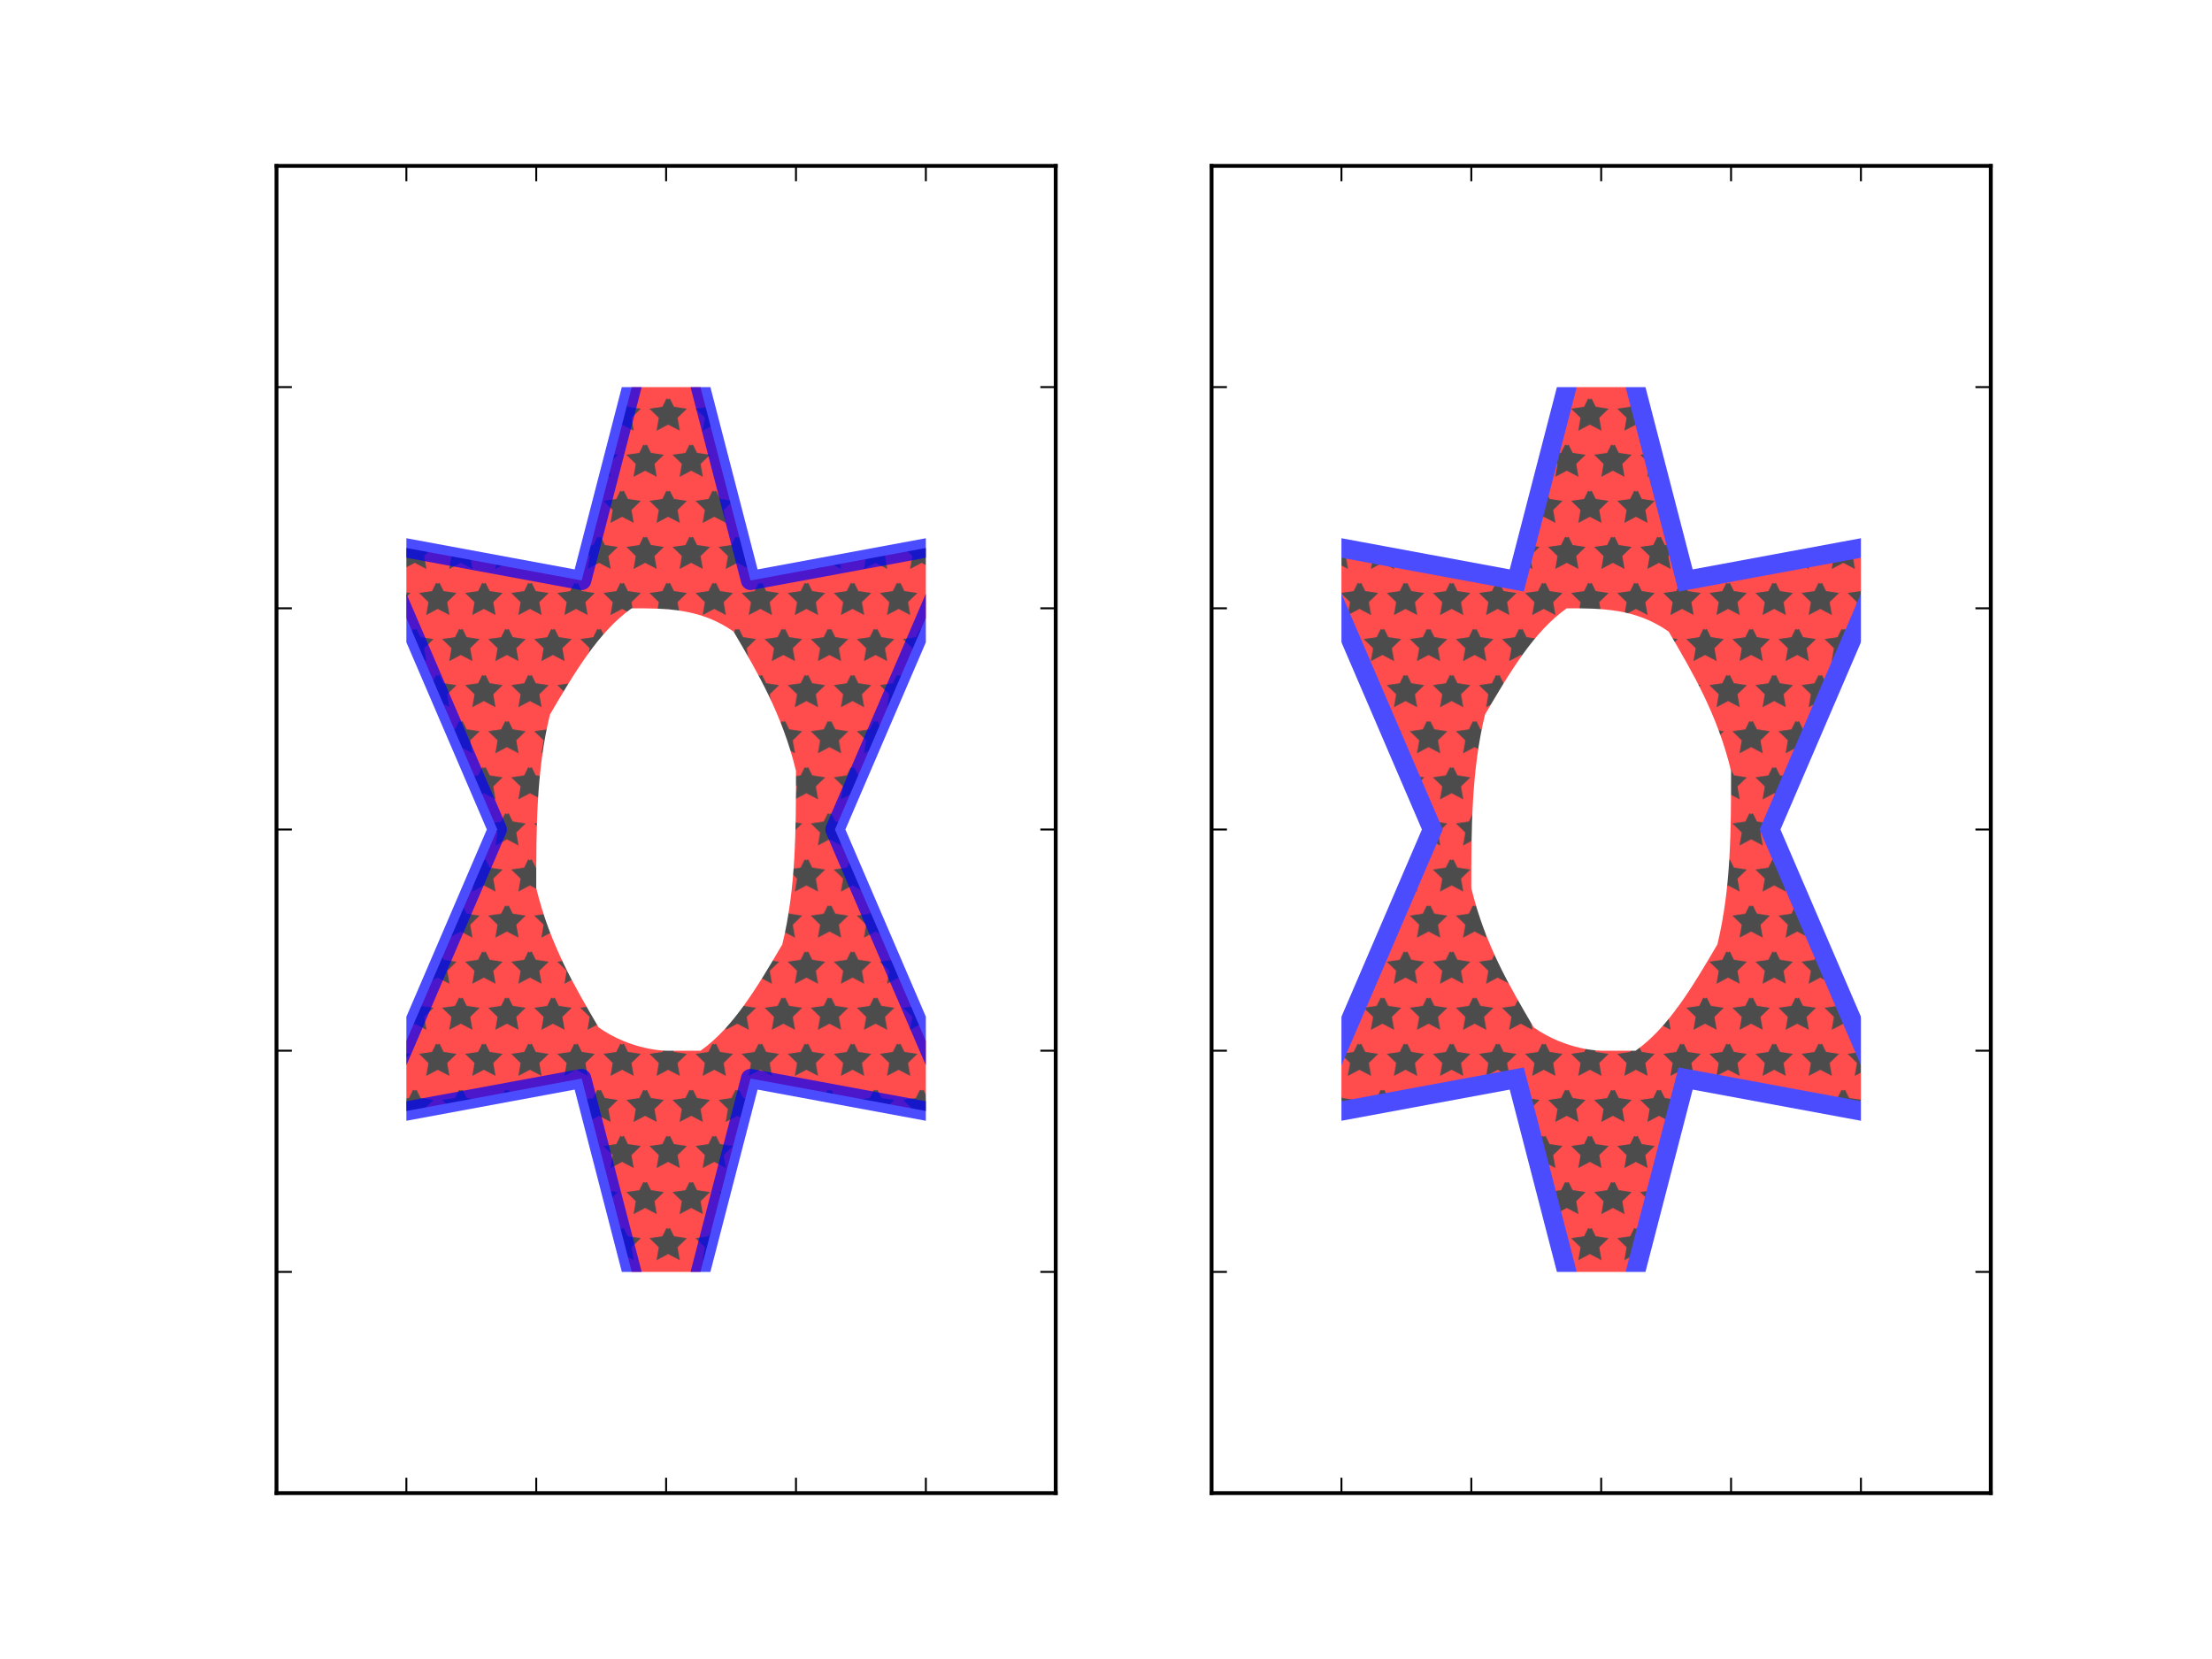
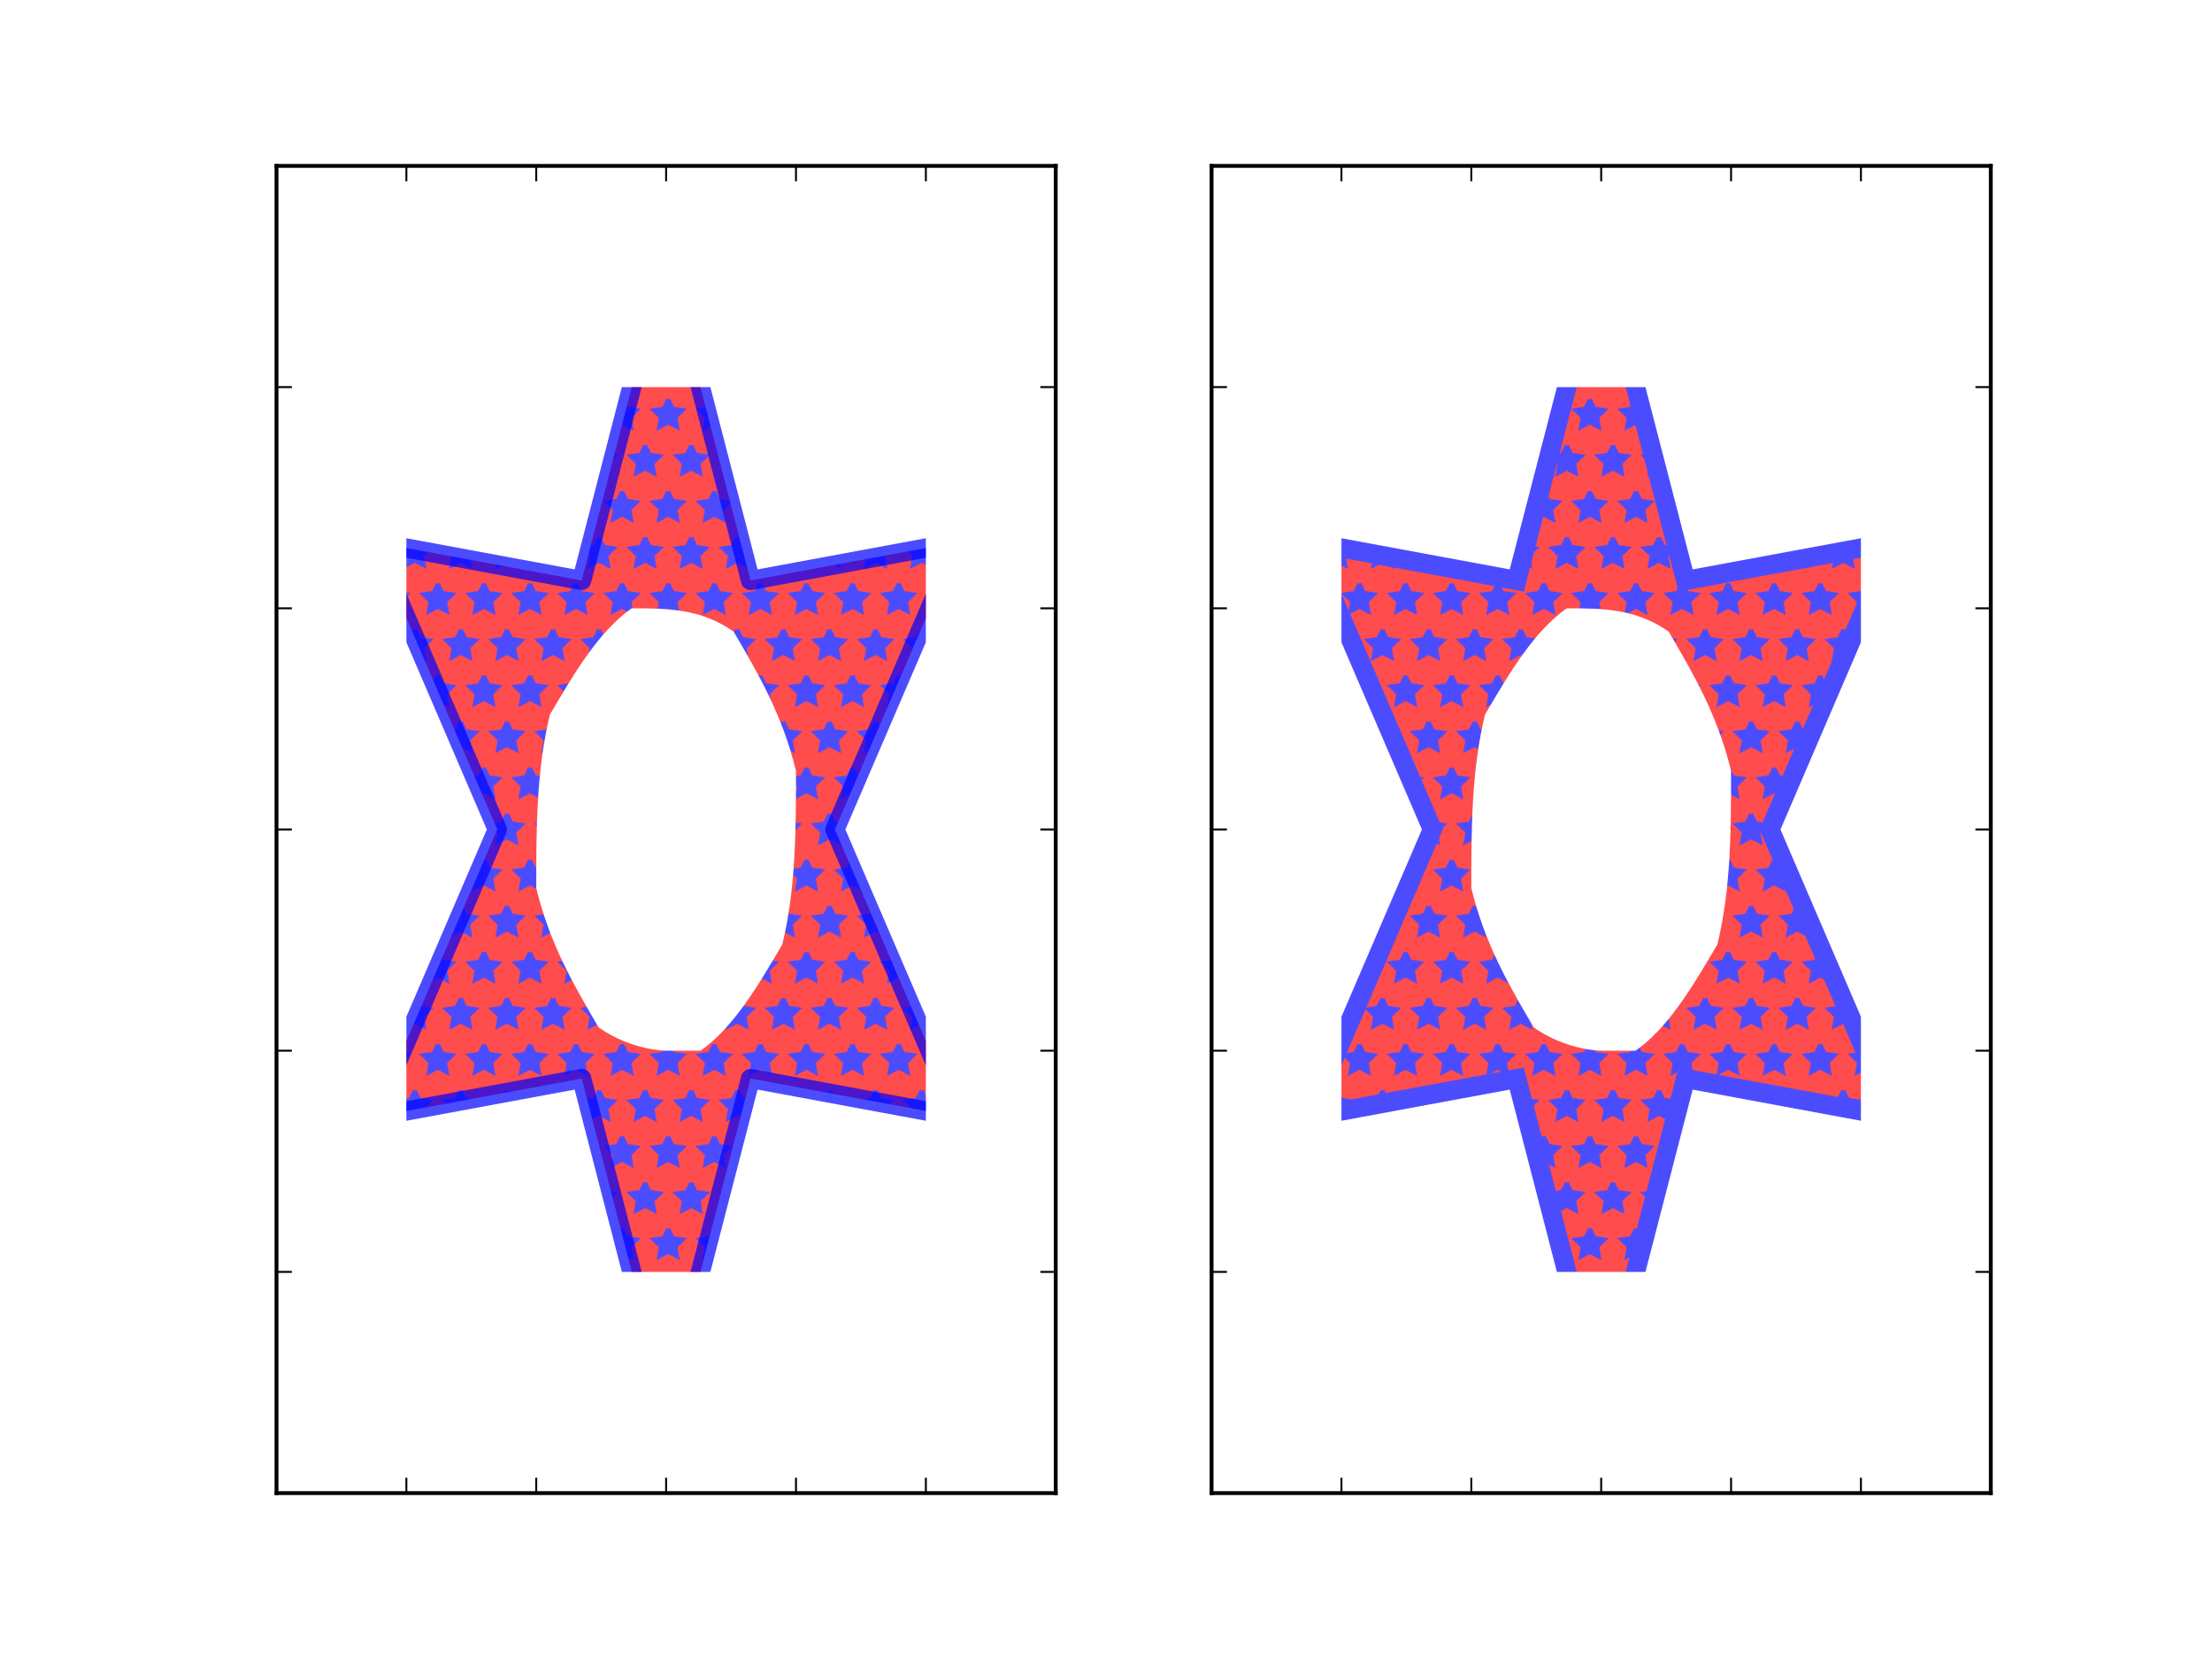
<svg xmlns="http://www.w3.org/2000/svg" xmlns:xlink="http://www.w3.org/1999/xlink" height="432pt" version="1.1" viewBox="0 0 576 432" width="576pt">
  <defs>
    <style type="text/css">
*{stroke-linecap:butt;stroke-linejoin:round;}
  </style>
  </defs>
  <g id="figure_1">
    <g id="patch_1">
      <path d="M 0 432  L 576 432  L 576 0  L 0 0  z " style="fill:#ffffff;" />
    </g>
    <g id="axes_1">
      <g id="patch_2">
        <path d="M 72 388.8  L 274.909 388.8  L 274.909 43.2  L 72 43.2  z " style="fill:#ffffff;" />
      </g>
      <g id="PathCollection_1">
-         <path clip-path="url(#p9605b601fe)" d="M 173.455 66.24  L 151.473 151.152  L 97.307 141.12  L 129.491 216  L 97.307 290.88  L 151.473 280.848  L 173.455 365.76  L 195.436 280.848  L 249.602 290.88  L 217.418 216  L 249.602 141.12  L 195.436 151.152  z " style="fill:url(#hc6a3dea04e);fill-opacity:0.7;stroke:#0000ff;stroke-opacity:0.7;stroke-width:5;" />
+         <path clip-path="url(#p5833b729b6)" d="M 173.455 66.24  L 151.473 151.152  L 97.307 141.12  L 129.491 216  L 97.307 290.88  L 151.473 280.848  L 173.455 365.76  L 195.436 280.848  L 249.602 290.88  L 217.418 216  L 249.602 141.12  L 195.436 151.152  z " style="fill:url(#h3d2475b8ea);fill-opacity:0.7;stroke:#0000ff;stroke-opacity:0.7;stroke-width:5;" />
      </g>
      <g id="patch_3">
        <path d="M 72 388.8  L 72 43.2  " style="fill:none;stroke:#000000;stroke-linecap:square;stroke-linejoin:miter;" />
      </g>
      <g id="patch_4">
        <path d="M 274.909 388.8  L 274.909 43.2  " style="fill:none;stroke:#000000;stroke-linecap:square;stroke-linejoin:miter;" />
      </g>
      <g id="patch_5">
        <path d="M 72 388.8  L 274.909 388.8  " style="fill:none;stroke:#000000;stroke-linecap:square;stroke-linejoin:miter;" />
      </g>
      <g id="patch_6">
        <path d="M 72 43.2  L 274.909 43.2  " style="fill:none;stroke:#000000;stroke-linecap:square;stroke-linejoin:miter;" />
      </g>
      <g id="matplotlib.axis_1">
        <g id="xtick_1">
          <g id="line2d_1">
            <defs>
-               <path d="M 0 0  L 0 -4  " id="m3f045688e6" style="stroke:#000000;stroke-width:0.5;" />
+               <path d="M 0 0  L 0 -4  " id="m39e13c1b86" style="stroke:#000000;stroke-width:0.5;" />
            </defs>
            <g>
-               <use style="stroke:#000000;stroke-width:0.5;" x="72" xlink:href="#m3f045688e6" y="388.8" />
+               <use style="stroke:#000000;stroke-width:0.5;" x="72" xlink:href="#m39e13c1b86" y="388.8" />
            </g>
          </g>
          <g id="line2d_2">
            <defs>
-               <path d="M 0 0  L 0 4  " id="m0caf2a9a69" style="stroke:#000000;stroke-width:0.5;" />
+               <path d="M 0 0  L 0 4  " id="m3d70fdc796" style="stroke:#000000;stroke-width:0.5;" />
            </defs>
            <g>
-               <use style="stroke:#000000;stroke-width:0.5;" x="72" xlink:href="#m0caf2a9a69" y="43.2" />
+               <use style="stroke:#000000;stroke-width:0.5;" x="72" xlink:href="#m3d70fdc796" y="43.2" />
            </g>
          </g>
        </g>
        <g id="xtick_2">
          <g id="line2d_3">
            <g>
-               <use style="stroke:#000000;stroke-width:0.5;" x="105.818" xlink:href="#m3f045688e6" y="388.8" />
+               <use style="stroke:#000000;stroke-width:0.5;" x="105.818" xlink:href="#m39e13c1b86" y="388.8" />
            </g>
          </g>
          <g id="line2d_4">
            <g>
-               <use style="stroke:#000000;stroke-width:0.5;" x="105.818" xlink:href="#m0caf2a9a69" y="43.2" />
+               <use style="stroke:#000000;stroke-width:0.5;" x="105.818" xlink:href="#m3d70fdc796" y="43.2" />
            </g>
          </g>
        </g>
        <g id="xtick_3">
          <g id="line2d_5">
            <g>
-               <use style="stroke:#000000;stroke-width:0.5;" x="139.636" xlink:href="#m3f045688e6" y="388.8" />
+               <use style="stroke:#000000;stroke-width:0.5;" x="139.636" xlink:href="#m39e13c1b86" y="388.8" />
            </g>
          </g>
          <g id="line2d_6">
            <g>
-               <use style="stroke:#000000;stroke-width:0.5;" x="139.636" xlink:href="#m0caf2a9a69" y="43.2" />
+               <use style="stroke:#000000;stroke-width:0.5;" x="139.636" xlink:href="#m3d70fdc796" y="43.2" />
            </g>
          </g>
        </g>
        <g id="xtick_4">
          <g id="line2d_7">
            <g>
-               <use style="stroke:#000000;stroke-width:0.5;" x="173.455" xlink:href="#m3f045688e6" y="388.8" />
+               <use style="stroke:#000000;stroke-width:0.5;" x="173.455" xlink:href="#m39e13c1b86" y="388.8" />
            </g>
          </g>
          <g id="line2d_8">
            <g>
-               <use style="stroke:#000000;stroke-width:0.5;" x="173.455" xlink:href="#m0caf2a9a69" y="43.2" />
+               <use style="stroke:#000000;stroke-width:0.5;" x="173.455" xlink:href="#m3d70fdc796" y="43.2" />
            </g>
          </g>
        </g>
        <g id="xtick_5">
          <g id="line2d_9">
            <g>
-               <use style="stroke:#000000;stroke-width:0.5;" x="207.273" xlink:href="#m3f045688e6" y="388.8" />
+               <use style="stroke:#000000;stroke-width:0.5;" x="207.273" xlink:href="#m39e13c1b86" y="388.8" />
            </g>
          </g>
          <g id="line2d_10">
            <g>
-               <use style="stroke:#000000;stroke-width:0.5;" x="207.273" xlink:href="#m0caf2a9a69" y="43.2" />
+               <use style="stroke:#000000;stroke-width:0.5;" x="207.273" xlink:href="#m3d70fdc796" y="43.2" />
            </g>
          </g>
        </g>
        <g id="xtick_6">
          <g id="line2d_11">
            <g>
-               <use style="stroke:#000000;stroke-width:0.5;" x="241.091" xlink:href="#m3f045688e6" y="388.8" />
+               <use style="stroke:#000000;stroke-width:0.5;" x="241.091" xlink:href="#m39e13c1b86" y="388.8" />
            </g>
          </g>
          <g id="line2d_12">
            <g>
-               <use style="stroke:#000000;stroke-width:0.5;" x="241.091" xlink:href="#m0caf2a9a69" y="43.2" />
+               <use style="stroke:#000000;stroke-width:0.5;" x="241.091" xlink:href="#m3d70fdc796" y="43.2" />
            </g>
          </g>
        </g>
        <g id="xtick_7">
          <g id="line2d_13">
            <g>
-               <use style="stroke:#000000;stroke-width:0.5;" x="274.909" xlink:href="#m3f045688e6" y="388.8" />
+               <use style="stroke:#000000;stroke-width:0.5;" x="274.909" xlink:href="#m39e13c1b86" y="388.8" />
            </g>
          </g>
          <g id="line2d_14">
            <g>
-               <use style="stroke:#000000;stroke-width:0.5;" x="274.909" xlink:href="#m0caf2a9a69" y="43.2" />
+               <use style="stroke:#000000;stroke-width:0.5;" x="274.909" xlink:href="#m3d70fdc796" y="43.2" />
            </g>
          </g>
        </g>
      </g>
      <g id="matplotlib.axis_2">
        <g id="ytick_1">
          <g id="line2d_15">
            <defs>
-               <path d="M 0 0  L 4 0  " id="mc319478450" style="stroke:#000000;stroke-width:0.5;" />
+               <path d="M 0 0  L 4 0  " id="m4a4f278297" style="stroke:#000000;stroke-width:0.5;" />
            </defs>
            <g>
-               <use style="stroke:#000000;stroke-width:0.5;" x="72" xlink:href="#mc319478450" y="388.8" />
+               <use style="stroke:#000000;stroke-width:0.5;" x="72" xlink:href="#m4a4f278297" y="388.8" />
            </g>
          </g>
          <g id="line2d_16">
            <defs>
-               <path d="M 0 0  L -4 0  " id="macfeec2421" style="stroke:#000000;stroke-width:0.5;" />
+               <path d="M 0 0  L -4 0  " id="mc06ed8a296" style="stroke:#000000;stroke-width:0.5;" />
            </defs>
            <g>
-               <use style="stroke:#000000;stroke-width:0.5;" x="274.909" xlink:href="#macfeec2421" y="388.8" />
+               <use style="stroke:#000000;stroke-width:0.5;" x="274.909" xlink:href="#mc06ed8a296" y="388.8" />
            </g>
          </g>
        </g>
        <g id="ytick_2">
          <g id="line2d_17">
            <g>
-               <use style="stroke:#000000;stroke-width:0.5;" x="72" xlink:href="#mc319478450" y="331.2" />
+               <use style="stroke:#000000;stroke-width:0.5;" x="72" xlink:href="#m4a4f278297" y="331.2" />
            </g>
          </g>
          <g id="line2d_18">
            <g>
-               <use style="stroke:#000000;stroke-width:0.5;" x="274.909" xlink:href="#macfeec2421" y="331.2" />
+               <use style="stroke:#000000;stroke-width:0.5;" x="274.909" xlink:href="#mc06ed8a296" y="331.2" />
            </g>
          </g>
        </g>
        <g id="ytick_3">
          <g id="line2d_19">
            <g>
-               <use style="stroke:#000000;stroke-width:0.5;" x="72" xlink:href="#mc319478450" y="273.6" />
+               <use style="stroke:#000000;stroke-width:0.5;" x="72" xlink:href="#m4a4f278297" y="273.6" />
            </g>
          </g>
          <g id="line2d_20">
            <g>
-               <use style="stroke:#000000;stroke-width:0.5;" x="274.909" xlink:href="#macfeec2421" y="273.6" />
+               <use style="stroke:#000000;stroke-width:0.5;" x="274.909" xlink:href="#mc06ed8a296" y="273.6" />
            </g>
          </g>
        </g>
        <g id="ytick_4">
          <g id="line2d_21">
            <g>
-               <use style="stroke:#000000;stroke-width:0.5;" x="72" xlink:href="#mc319478450" y="216" />
+               <use style="stroke:#000000;stroke-width:0.5;" x="72" xlink:href="#m4a4f278297" y="216" />
            </g>
          </g>
          <g id="line2d_22">
            <g>
-               <use style="stroke:#000000;stroke-width:0.5;" x="274.909" xlink:href="#macfeec2421" y="216" />
+               <use style="stroke:#000000;stroke-width:0.5;" x="274.909" xlink:href="#mc06ed8a296" y="216" />
            </g>
          </g>
        </g>
        <g id="ytick_5">
          <g id="line2d_23">
            <g>
-               <use style="stroke:#000000;stroke-width:0.5;" x="72" xlink:href="#mc319478450" y="158.4" />
+               <use style="stroke:#000000;stroke-width:0.5;" x="72" xlink:href="#m4a4f278297" y="158.4" />
            </g>
          </g>
          <g id="line2d_24">
            <g>
-               <use style="stroke:#000000;stroke-width:0.5;" x="274.909" xlink:href="#macfeec2421" y="158.4" />
+               <use style="stroke:#000000;stroke-width:0.5;" x="274.909" xlink:href="#mc06ed8a296" y="158.4" />
            </g>
          </g>
        </g>
        <g id="ytick_6">
          <g id="line2d_25">
            <g>
-               <use style="stroke:#000000;stroke-width:0.5;" x="72" xlink:href="#mc319478450" y="100.8" />
+               <use style="stroke:#000000;stroke-width:0.5;" x="72" xlink:href="#m4a4f278297" y="100.8" />
            </g>
          </g>
          <g id="line2d_26">
            <g>
-               <use style="stroke:#000000;stroke-width:0.5;" x="274.909" xlink:href="#macfeec2421" y="100.8" />
+               <use style="stroke:#000000;stroke-width:0.5;" x="274.909" xlink:href="#mc06ed8a296" y="100.8" />
            </g>
          </g>
        </g>
        <g id="ytick_7">
          <g id="line2d_27">
            <g>
-               <use style="stroke:#000000;stroke-width:0.5;" x="72" xlink:href="#mc319478450" y="43.2" />
+               <use style="stroke:#000000;stroke-width:0.5;" x="72" xlink:href="#m4a4f278297" y="43.2" />
            </g>
          </g>
          <g id="line2d_28">
            <g>
-               <use style="stroke:#000000;stroke-width:0.5;" x="274.909" xlink:href="#macfeec2421" y="43.2" />
+               <use style="stroke:#000000;stroke-width:0.5;" x="274.909" xlink:href="#mc06ed8a296" y="43.2" />
            </g>
          </g>
        </g>
      </g>
    </g>
    <g id="axes_2">
      <g id="patch_7">
        <path d="M 315.491 388.8  L 518.4 388.8  L 518.4 43.2  L 315.491 43.2  z " style="fill:#ffffff;" />
      </g>
      <g id="patch_8">
-         <path clip-path="url(#p9003bb4957)" d="M 416.945 66.24  L 394.964 151.152  L 340.798 141.12  L 372.982 216  L 340.798 290.88  L 394.964 280.848  L 416.945 365.76  L 438.927 280.848  L 493.093 290.88  L 460.909 216  L 493.093 141.12  L 438.927 151.152  z " style="fill:url(#hc6a3dea04e);opacity:0.7;stroke:#0000ff;stroke-linejoin:miter;stroke-width:5;" />
+         <path clip-path="url(#p6741698e5c)" d="M 416.945 66.24  L 394.964 151.152  L 340.798 141.12  L 372.982 216  L 340.798 290.88  L 394.964 280.848  L 416.945 365.76  L 438.927 280.848  L 493.093 290.88  L 460.909 216  L 493.093 141.12  L 438.927 151.152  z " style="fill:url(#h3d2475b8ea);opacity:0.7;stroke:#0000ff;stroke-linejoin:miter;stroke-width:5;" />
      </g>
      <g id="patch_9">
        <path d="M 315.491 388.8  L 315.491 43.2  " style="fill:none;stroke:#000000;stroke-linecap:square;stroke-linejoin:miter;" />
      </g>
      <g id="patch_10">
        <path d="M 518.4 388.8  L 518.4 43.2  " style="fill:none;stroke:#000000;stroke-linecap:square;stroke-linejoin:miter;" />
      </g>
      <g id="patch_11">
        <path d="M 315.491 388.8  L 518.4 388.8  " style="fill:none;stroke:#000000;stroke-linecap:square;stroke-linejoin:miter;" />
      </g>
      <g id="patch_12">
        <path d="M 315.491 43.2  L 518.4 43.2  " style="fill:none;stroke:#000000;stroke-linecap:square;stroke-linejoin:miter;" />
      </g>
      <g id="matplotlib.axis_3">
        <g id="xtick_8">
          <g id="line2d_29">
            <g>
-               <use style="stroke:#000000;stroke-width:0.5;" x="315.491" xlink:href="#m3f045688e6" y="388.8" />
+               <use style="stroke:#000000;stroke-width:0.5;" x="315.491" xlink:href="#m39e13c1b86" y="388.8" />
            </g>
          </g>
          <g id="line2d_30">
            <g>
-               <use style="stroke:#000000;stroke-width:0.5;" x="315.491" xlink:href="#m0caf2a9a69" y="43.2" />
+               <use style="stroke:#000000;stroke-width:0.5;" x="315.491" xlink:href="#m3d70fdc796" y="43.2" />
            </g>
          </g>
        </g>
        <g id="xtick_9">
          <g id="line2d_31">
            <g>
-               <use style="stroke:#000000;stroke-width:0.5;" x="349.309" xlink:href="#m3f045688e6" y="388.8" />
+               <use style="stroke:#000000;stroke-width:0.5;" x="349.309" xlink:href="#m39e13c1b86" y="388.8" />
            </g>
          </g>
          <g id="line2d_32">
            <g>
-               <use style="stroke:#000000;stroke-width:0.5;" x="349.309" xlink:href="#m0caf2a9a69" y="43.2" />
+               <use style="stroke:#000000;stroke-width:0.5;" x="349.309" xlink:href="#m3d70fdc796" y="43.2" />
            </g>
          </g>
        </g>
        <g id="xtick_10">
          <g id="line2d_33">
            <g>
-               <use style="stroke:#000000;stroke-width:0.5;" x="383.127" xlink:href="#m3f045688e6" y="388.8" />
+               <use style="stroke:#000000;stroke-width:0.5;" x="383.127" xlink:href="#m39e13c1b86" y="388.8" />
            </g>
          </g>
          <g id="line2d_34">
            <g>
-               <use style="stroke:#000000;stroke-width:0.5;" x="383.127" xlink:href="#m0caf2a9a69" y="43.2" />
+               <use style="stroke:#000000;stroke-width:0.5;" x="383.127" xlink:href="#m3d70fdc796" y="43.2" />
            </g>
          </g>
        </g>
        <g id="xtick_11">
          <g id="line2d_35">
            <g>
-               <use style="stroke:#000000;stroke-width:0.5;" x="416.945" xlink:href="#m3f045688e6" y="388.8" />
+               <use style="stroke:#000000;stroke-width:0.5;" x="416.945" xlink:href="#m39e13c1b86" y="388.8" />
            </g>
          </g>
          <g id="line2d_36">
            <g>
-               <use style="stroke:#000000;stroke-width:0.5;" x="416.945" xlink:href="#m0caf2a9a69" y="43.2" />
+               <use style="stroke:#000000;stroke-width:0.5;" x="416.945" xlink:href="#m3d70fdc796" y="43.2" />
            </g>
          </g>
        </g>
        <g id="xtick_12">
          <g id="line2d_37">
            <g>
-               <use style="stroke:#000000;stroke-width:0.5;" x="450.764" xlink:href="#m3f045688e6" y="388.8" />
+               <use style="stroke:#000000;stroke-width:0.5;" x="450.764" xlink:href="#m39e13c1b86" y="388.8" />
            </g>
          </g>
          <g id="line2d_38">
            <g>
-               <use style="stroke:#000000;stroke-width:0.5;" x="450.764" xlink:href="#m0caf2a9a69" y="43.2" />
+               <use style="stroke:#000000;stroke-width:0.5;" x="450.764" xlink:href="#m3d70fdc796" y="43.2" />
            </g>
          </g>
        </g>
        <g id="xtick_13">
          <g id="line2d_39">
            <g>
-               <use style="stroke:#000000;stroke-width:0.5;" x="484.582" xlink:href="#m3f045688e6" y="388.8" />
+               <use style="stroke:#000000;stroke-width:0.5;" x="484.582" xlink:href="#m39e13c1b86" y="388.8" />
            </g>
          </g>
          <g id="line2d_40">
            <g>
-               <use style="stroke:#000000;stroke-width:0.5;" x="484.582" xlink:href="#m0caf2a9a69" y="43.2" />
+               <use style="stroke:#000000;stroke-width:0.5;" x="484.582" xlink:href="#m3d70fdc796" y="43.2" />
            </g>
          </g>
        </g>
        <g id="xtick_14">
          <g id="line2d_41">
            <g>
-               <use style="stroke:#000000;stroke-width:0.5;" x="518.4" xlink:href="#m3f045688e6" y="388.8" />
+               <use style="stroke:#000000;stroke-width:0.5;" x="518.4" xlink:href="#m39e13c1b86" y="388.8" />
            </g>
          </g>
          <g id="line2d_42">
            <g>
-               <use style="stroke:#000000;stroke-width:0.5;" x="518.4" xlink:href="#m0caf2a9a69" y="43.2" />
+               <use style="stroke:#000000;stroke-width:0.5;" x="518.4" xlink:href="#m3d70fdc796" y="43.2" />
            </g>
          </g>
        </g>
      </g>
      <g id="matplotlib.axis_4">
        <g id="ytick_8">
          <g id="line2d_43">
            <g>
-               <use style="stroke:#000000;stroke-width:0.5;" x="315.491" xlink:href="#mc319478450" y="388.8" />
+               <use style="stroke:#000000;stroke-width:0.5;" x="315.491" xlink:href="#m4a4f278297" y="388.8" />
            </g>
          </g>
          <g id="line2d_44">
            <g>
-               <use style="stroke:#000000;stroke-width:0.5;" x="518.4" xlink:href="#macfeec2421" y="388.8" />
+               <use style="stroke:#000000;stroke-width:0.5;" x="518.4" xlink:href="#mc06ed8a296" y="388.8" />
            </g>
          </g>
        </g>
        <g id="ytick_9">
          <g id="line2d_45">
            <g>
-               <use style="stroke:#000000;stroke-width:0.5;" x="315.491" xlink:href="#mc319478450" y="331.2" />
+               <use style="stroke:#000000;stroke-width:0.5;" x="315.491" xlink:href="#m4a4f278297" y="331.2" />
            </g>
          </g>
          <g id="line2d_46">
            <g>
-               <use style="stroke:#000000;stroke-width:0.5;" x="518.4" xlink:href="#macfeec2421" y="331.2" />
+               <use style="stroke:#000000;stroke-width:0.5;" x="518.4" xlink:href="#mc06ed8a296" y="331.2" />
            </g>
          </g>
        </g>
        <g id="ytick_10">
          <g id="line2d_47">
            <g>
-               <use style="stroke:#000000;stroke-width:0.5;" x="315.491" xlink:href="#mc319478450" y="273.6" />
+               <use style="stroke:#000000;stroke-width:0.5;" x="315.491" xlink:href="#m4a4f278297" y="273.6" />
            </g>
          </g>
          <g id="line2d_48">
            <g>
-               <use style="stroke:#000000;stroke-width:0.5;" x="518.4" xlink:href="#macfeec2421" y="273.6" />
+               <use style="stroke:#000000;stroke-width:0.5;" x="518.4" xlink:href="#mc06ed8a296" y="273.6" />
            </g>
          </g>
        </g>
        <g id="ytick_11">
          <g id="line2d_49">
            <g>
-               <use style="stroke:#000000;stroke-width:0.5;" x="315.491" xlink:href="#mc319478450" y="216" />
+               <use style="stroke:#000000;stroke-width:0.5;" x="315.491" xlink:href="#m4a4f278297" y="216" />
            </g>
          </g>
          <g id="line2d_50">
            <g>
-               <use style="stroke:#000000;stroke-width:0.5;" x="518.4" xlink:href="#macfeec2421" y="216" />
+               <use style="stroke:#000000;stroke-width:0.5;" x="518.4" xlink:href="#mc06ed8a296" y="216" />
            </g>
          </g>
        </g>
        <g id="ytick_12">
          <g id="line2d_51">
            <g>
-               <use style="stroke:#000000;stroke-width:0.5;" x="315.491" xlink:href="#mc319478450" y="158.4" />
+               <use style="stroke:#000000;stroke-width:0.5;" x="315.491" xlink:href="#m4a4f278297" y="158.4" />
            </g>
          </g>
          <g id="line2d_52">
            <g>
-               <use style="stroke:#000000;stroke-width:0.5;" x="518.4" xlink:href="#macfeec2421" y="158.4" />
+               <use style="stroke:#000000;stroke-width:0.5;" x="518.4" xlink:href="#mc06ed8a296" y="158.4" />
            </g>
          </g>
        </g>
        <g id="ytick_13">
          <g id="line2d_53">
            <g>
-               <use style="stroke:#000000;stroke-width:0.5;" x="315.491" xlink:href="#mc319478450" y="100.8" />
+               <use style="stroke:#000000;stroke-width:0.5;" x="315.491" xlink:href="#m4a4f278297" y="100.8" />
            </g>
          </g>
          <g id="line2d_54">
            <g>
-               <use style="stroke:#000000;stroke-width:0.5;" x="518.4" xlink:href="#macfeec2421" y="100.8" />
+               <use style="stroke:#000000;stroke-width:0.5;" x="518.4" xlink:href="#mc06ed8a296" y="100.8" />
            </g>
          </g>
        </g>
        <g id="ytick_14">
          <g id="line2d_55">
            <g>
-               <use style="stroke:#000000;stroke-width:0.5;" x="315.491" xlink:href="#mc319478450" y="43.2" />
+               <use style="stroke:#000000;stroke-width:0.5;" x="315.491" xlink:href="#m4a4f278297" y="43.2" />
            </g>
          </g>
          <g id="line2d_56">
            <g>
-               <use style="stroke:#000000;stroke-width:0.5;" x="518.4" xlink:href="#macfeec2421" y="43.2" />
+               <use style="stroke:#000000;stroke-width:0.5;" x="518.4" xlink:href="#mc06ed8a296" y="43.2" />
            </g>
          </g>
        </g>
      </g>
    </g>
  </g>
  <defs>
-     <clipPath id="p9605b601fe">
+     <clipPath id="p5833b729b6">
      <path d="M 105.818 331.2  L 241.091 331.2  L 241.091 100.8  L 105.818 100.8  z M 173.455 273.6  C 173.455 273.6 164.486 273.6 155.883 267.531  C 149.541 256.729 143.2 245.928 139.636 231.276  C 139.636 216 139.636 200.724 143.2 186.072  C 149.541 175.271 155.883 164.469 164.486 158.4  C 173.455 158.4 182.423 158.4 191.026 164.469  C 197.368 175.271 203.709 186.072 207.273 200.724  C 207.273 216 207.273 231.276 203.709 245.928  C 197.368 256.729 191.026 267.531 182.423 273.6  z " />
    </clipPath>
-     <clipPath id="p9003bb4957">
+     <clipPath id="p6741698e5c">
      <path d="M 349.309 331.2  L 484.582 331.2  L 484.582 100.8  L 349.309 100.8  z M 416.945 273.6  C 416.945 273.6 407.977 273.6 399.374 267.531  C 393.032 256.729 386.691 245.928 383.127 231.276  C 383.127 216 383.127 200.724 386.691 186.072  C 393.032 175.271 399.374 164.469 407.977 158.4  C 416.945 158.4 425.914 158.4 434.517 164.469  C 440.859 175.271 447.2 186.072 450.764 200.724  C 450.764 216 450.764 231.276 447.2 245.928  C 440.859 256.729 434.517 267.531 425.914 273.6  z " />
    </clipPath>
  </defs>
  <defs>
-     <pattern height="72" id="hc6a3dea04e" patternUnits="userSpaceOnUse" width="72" x="0" y="0">
+     <pattern height="72" id="h3d2475b8ea" patternUnits="userSpaceOnUse" width="72" x="0" y="0">
      <rect fill="#ff0000" height="73" width="73" x="0" y="0" />
-       <path d="M 0 68  L -1.176 70.382  L -3.804 70.764  L -1.902 72.618  L -2.351 75.236  L -0 74  L 2.351 75.236  L 1.902 72.618  L 3.804 70.764  L 1.176 70.382  L 0 68  M 12 68  L 10.824 70.382  L 8.196 70.764  L 10.098 72.618  L 9.649 75.236  L 12 74  L 14.351 75.236  L 13.902 72.618  L 15.804 70.764  L 13.176 70.382  L 12 68  M 24 68  L 22.824 70.382  L 20.196 70.764  L 22.098 72.618  L 21.649 75.236  L 24 74  L 26.351 75.236  L 25.902 72.618  L 27.804 70.764  L 25.176 70.382  L 24 68  M 36 68  L 34.824 70.382  L 32.196 70.764  L 34.098 72.618  L 33.649 75.236  L 36 74  L 38.351 75.236  L 37.902 72.618  L 39.804 70.764  L 37.176 70.382  L 36 68  M 48 68  L 46.824 70.382  L 44.196 70.764  L 46.098 72.618  L 45.649 75.236  L 48 74  L 50.351 75.236  L 49.902 72.618  L 51.804 70.764  L 49.176 70.382  L 48 68  M 60 68  L 58.824 70.382  L 56.196 70.764  L 58.098 72.618  L 57.649 75.236  L 60 74  L 62.351 75.236  L 61.902 72.618  L 63.804 70.764  L 61.176 70.382  L 60 68  M 72 68  L 70.824 70.382  L 68.196 70.764  L 70.098 72.618  L 69.649 75.236  L 72 74  L 74.351 75.236  L 73.902 72.618  L 75.804 70.764  L 73.176 70.382  L 72 68  M 6 56  L 4.824 58.382  L 2.196 58.764  L 4.098 60.618  L 3.649 63.236  L 6 62  L 8.351 63.236  L 7.902 60.618  L 9.804 58.764  L 7.176 58.382  L 6 56  M 18 56  L 16.824 58.382  L 14.196 58.764  L 16.098 60.618  L 15.649 63.236  L 18 62  L 20.351 63.236  L 19.902 60.618  L 21.804 58.764  L 19.176 58.382  L 18 56  M 30 56  L 28.824 58.382  L 26.196 58.764  L 28.098 60.618  L 27.649 63.236  L 30 62  L 32.351 63.236  L 31.902 60.618  L 33.804 58.764  L 31.176 58.382  L 30 56  M 42 56  L 40.824 58.382  L 38.196 58.764  L 40.098 60.618  L 39.649 63.236  L 42 62  L 44.351 63.236  L 43.902 60.618  L 45.804 58.764  L 43.176 58.382  L 42 56  M 54 56  L 52.824 58.382  L 50.196 58.764  L 52.098 60.618  L 51.649 63.236  L 54 62  L 56.351 63.236  L 55.902 60.618  L 57.804 58.764  L 55.176 58.382  L 54 56  M 66 56  L 64.824 58.382  L 62.196 58.764  L 64.098 60.618  L 63.649 63.236  L 66 62  L 68.351 63.236  L 67.902 60.618  L 69.804 58.764  L 67.176 58.382  L 66 56  M 0 44  L -1.176 46.382  L -3.804 46.764  L -1.902 48.618  L -2.351 51.236  L -0 50  L 2.351 51.236  L 1.902 48.618  L 3.804 46.764  L 1.176 46.382  L 0 44  M 12 44  L 10.824 46.382  L 8.196 46.764  L 10.098 48.618  L 9.649 51.236  L 12 50  L 14.351 51.236  L 13.902 48.618  L 15.804 46.764  L 13.176 46.382  L 12 44  M 24 44  L 22.824 46.382  L 20.196 46.764  L 22.098 48.618  L 21.649 51.236  L 24 50  L 26.351 51.236  L 25.902 48.618  L 27.804 46.764  L 25.176 46.382  L 24 44  M 36 44  L 34.824 46.382  L 32.196 46.764  L 34.098 48.618  L 33.649 51.236  L 36 50  L 38.351 51.236  L 37.902 48.618  L 39.804 46.764  L 37.176 46.382  L 36 44  M 48 44  L 46.824 46.382  L 44.196 46.764  L 46.098 48.618  L 45.649 51.236  L 48 50  L 50.351 51.236  L 49.902 48.618  L 51.804 46.764  L 49.176 46.382  L 48 44  M 60 44  L 58.824 46.382  L 56.196 46.764  L 58.098 48.618  L 57.649 51.236  L 60 50  L 62.351 51.236  L 61.902 48.618  L 63.804 46.764  L 61.176 46.382  L 60 44  M 72 44  L 70.824 46.382  L 68.196 46.764  L 70.098 48.618  L 69.649 51.236  L 72 50  L 74.351 51.236  L 73.902 48.618  L 75.804 46.764  L 73.176 46.382  L 72 44  M 6 32  L 4.824 34.382  L 2.196 34.764  L 4.098 36.618  L 3.649 39.236  L 6 38  L 8.351 39.236  L 7.902 36.618  L 9.804 34.764  L 7.176 34.382  L 6 32  M 18 32  L 16.824 34.382  L 14.196 34.764  L 16.098 36.618  L 15.649 39.236  L 18 38  L 20.351 39.236  L 19.902 36.618  L 21.804 34.764  L 19.176 34.382  L 18 32  M 30 32  L 28.824 34.382  L 26.196 34.764  L 28.098 36.618  L 27.649 39.236  L 30 38  L 32.351 39.236  L 31.902 36.618  L 33.804 34.764  L 31.176 34.382  L 30 32  M 42 32  L 40.824 34.382  L 38.196 34.764  L 40.098 36.618  L 39.649 39.236  L 42 38  L 44.351 39.236  L 43.902 36.618  L 45.804 34.764  L 43.176 34.382  L 42 32  M 54 32  L 52.824 34.382  L 50.196 34.764  L 52.098 36.618  L 51.649 39.236  L 54 38  L 56.351 39.236  L 55.902 36.618  L 57.804 34.764  L 55.176 34.382  L 54 32  M 66 32  L 64.824 34.382  L 62.196 34.764  L 64.098 36.618  L 63.649 39.236  L 66 38  L 68.351 39.236  L 67.902 36.618  L 69.804 34.764  L 67.176 34.382  L 66 32  M 0 20  L -1.176 22.382  L -3.804 22.764  L -1.902 24.618  L -2.351 27.236  L -0 26  L 2.351 27.236  L 1.902 24.618  L 3.804 22.764  L 1.176 22.382  L 0 20  M 12 20  L 10.824 22.382  L 8.196 22.764  L 10.098 24.618  L 9.649 27.236  L 12 26  L 14.351 27.236  L 13.902 24.618  L 15.804 22.764  L 13.176 22.382  L 12 20  M 24 20  L 22.824 22.382  L 20.196 22.764  L 22.098 24.618  L 21.649 27.236  L 24 26  L 26.351 27.236  L 25.902 24.618  L 27.804 22.764  L 25.176 22.382  L 24 20  M 36 20  L 34.824 22.382  L 32.196 22.764  L 34.098 24.618  L 33.649 27.236  L 36 26  L 38.351 27.236  L 37.902 24.618  L 39.804 22.764  L 37.176 22.382  L 36 20  M 48 20  L 46.824 22.382  L 44.196 22.764  L 46.098 24.618  L 45.649 27.236  L 48 26  L 50.351 27.236  L 49.902 24.618  L 51.804 22.764  L 49.176 22.382  L 48 20  M 60 20  L 58.824 22.382  L 56.196 22.764  L 58.098 24.618  L 57.649 27.236  L 60 26  L 62.351 27.236  L 61.902 24.618  L 63.804 22.764  L 61.176 22.382  L 60 20  M 72 20  L 70.824 22.382  L 68.196 22.764  L 70.098 24.618  L 69.649 27.236  L 72 26  L 74.351 27.236  L 73.902 24.618  L 75.804 22.764  L 73.176 22.382  L 72 20  M 6 8  L 4.824 10.382  L 2.196 10.764  L 4.098 12.618  L 3.649 15.236  L 6 14  L 8.351 15.236  L 7.902 12.618  L 9.804 10.764  L 7.176 10.382  L 6 8  M 18 8  L 16.824 10.382  L 14.196 10.764  L 16.098 12.618  L 15.649 15.236  L 18 14  L 20.351 15.236  L 19.902 12.618  L 21.804 10.764  L 19.176 10.382  L 18 8  M 30 8  L 28.824 10.382  L 26.196 10.764  L 28.098 12.618  L 27.649 15.236  L 30 14  L 32.351 15.236  L 31.902 12.618  L 33.804 10.764  L 31.176 10.382  L 30 8  M 42 8  L 40.824 10.382  L 38.196 10.764  L 40.098 12.618  L 39.649 15.236  L 42 14  L 44.351 15.236  L 43.902 12.618  L 45.804 10.764  L 43.176 10.382  L 42 8  M 54 8  L 52.824 10.382  L 50.196 10.764  L 52.098 12.618  L 51.649 15.236  L 54 14  L 56.351 15.236  L 55.902 12.618  L 57.804 10.764  L 55.176 10.382  L 54 8  M 66 8  L 64.824 10.382  L 62.196 10.764  L 64.098 12.618  L 63.649 15.236  L 66 14  L 68.351 15.236  L 67.902 12.618  L 69.804 10.764  L 67.176 10.382  L 66 8  M 0 -4  L -1.176 -1.618  L -3.804 -1.236  L -1.902 0.618  L -2.351 3.236  L -0 2  L 2.351 3.236  L 1.902 0.618  L 3.804 -1.236  L 1.176 -1.618  L 0 -4  M 12 -4  L 10.824 -1.618  L 8.196 -1.236  L 10.098 0.618  L 9.649 3.236  L 12 2  L 14.351 3.236  L 13.902 0.618  L 15.804 -1.236  L 13.176 -1.618  L 12 -4  M 24 -4  L 22.824 -1.618  L 20.196 -1.236  L 22.098 0.618  L 21.649 3.236  L 24 2  L 26.351 3.236  L 25.902 0.618  L 27.804 -1.236  L 25.176 -1.618  L 24 -4  M 36 -4  L 34.824 -1.618  L 32.196 -1.236  L 34.098 0.618  L 33.649 3.236  L 36 2  L 38.351 3.236  L 37.902 0.618  L 39.804 -1.236  L 37.176 -1.618  L 36 -4  M 48 -4  L 46.824 -1.618  L 44.196 -1.236  L 46.098 0.618  L 45.649 3.236  L 48 2  L 50.351 3.236  L 49.902 0.618  L 51.804 -1.236  L 49.176 -1.618  L 48 -4  M 60 -4  L 58.824 -1.618  L 56.196 -1.236  L 58.098 0.618  L 57.649 3.236  L 60 2  L 62.351 3.236  L 61.902 0.618  L 63.804 -1.236  L 61.176 -1.618  L 60 -4  M 72 -4  L 70.824 -1.618  L 68.196 -1.236  L 70.098 0.618  L 69.649 3.236  L 72 2  L 74.351 3.236  L 73.902 0.618  L 75.804 -1.236  L 73.176 -1.618  L 72 -4  " style="fill:#000000;stroke:#000000;stroke-linecap:butt;stroke-linejoin:miter;stroke-width:1.0;" />
+       <path d="M 0 68  L -1.176 70.382  L -3.804 70.764  L -1.902 72.618  L -2.351 75.236  L -0 74  L 2.351 75.236  L 1.902 72.618  L 3.804 70.764  L 1.176 70.382  L 0 68  M 12 68  L 10.824 70.382  L 8.196 70.764  L 10.098 72.618  L 9.649 75.236  L 12 74  L 14.351 75.236  L 13.902 72.618  L 15.804 70.764  L 13.176 70.382  L 12 68  M 24 68  L 22.824 70.382  L 20.196 70.764  L 22.098 72.618  L 21.649 75.236  L 24 74  L 26.351 75.236  L 25.902 72.618  L 27.804 70.764  L 25.176 70.382  L 24 68  M 36 68  L 34.824 70.382  L 32.196 70.764  L 34.098 72.618  L 33.649 75.236  L 36 74  L 38.351 75.236  L 37.902 72.618  L 39.804 70.764  L 37.176 70.382  L 36 68  M 48 68  L 46.824 70.382  L 44.196 70.764  L 46.098 72.618  L 45.649 75.236  L 48 74  L 50.351 75.236  L 49.902 72.618  L 51.804 70.764  L 49.176 70.382  L 48 68  M 60 68  L 58.824 70.382  L 56.196 70.764  L 58.098 72.618  L 57.649 75.236  L 60 74  L 62.351 75.236  L 61.902 72.618  L 63.804 70.764  L 61.176 70.382  L 60 68  M 72 68  L 70.824 70.382  L 68.196 70.764  L 70.098 72.618  L 69.649 75.236  L 72 74  L 74.351 75.236  L 73.902 72.618  L 75.804 70.764  L 73.176 70.382  L 72 68  M 6 56  L 4.824 58.382  L 2.196 58.764  L 4.098 60.618  L 3.649 63.236  L 6 62  L 8.351 63.236  L 7.902 60.618  L 9.804 58.764  L 7.176 58.382  L 6 56  M 18 56  L 16.824 58.382  L 14.196 58.764  L 16.098 60.618  L 15.649 63.236  L 18 62  L 20.351 63.236  L 19.902 60.618  L 21.804 58.764  L 19.176 58.382  L 18 56  M 30 56  L 28.824 58.382  L 26.196 58.764  L 28.098 60.618  L 27.649 63.236  L 30 62  L 32.351 63.236  L 31.902 60.618  L 33.804 58.764  L 31.176 58.382  L 30 56  M 42 56  L 40.824 58.382  L 38.196 58.764  L 40.098 60.618  L 39.649 63.236  L 42 62  L 44.351 63.236  L 43.902 60.618  L 45.804 58.764  L 43.176 58.382  L 42 56  M 54 56  L 52.824 58.382  L 50.196 58.764  L 52.098 60.618  L 51.649 63.236  L 54 62  L 56.351 63.236  L 55.902 60.618  L 57.804 58.764  L 55.176 58.382  L 54 56  M 66 56  L 64.824 58.382  L 62.196 58.764  L 64.098 60.618  L 63.649 63.236  L 66 62  L 68.351 63.236  L 67.902 60.618  L 69.804 58.764  L 67.176 58.382  L 66 56  M 0 44  L -1.176 46.382  L -3.804 46.764  L -1.902 48.618  L -2.351 51.236  L -0 50  L 2.351 51.236  L 1.902 48.618  L 3.804 46.764  L 1.176 46.382  L 0 44  M 12 44  L 10.824 46.382  L 8.196 46.764  L 10.098 48.618  L 9.649 51.236  L 12 50  L 14.351 51.236  L 13.902 48.618  L 15.804 46.764  L 13.176 46.382  L 12 44  M 24 44  L 22.824 46.382  L 20.196 46.764  L 22.098 48.618  L 21.649 51.236  L 24 50  L 26.351 51.236  L 25.902 48.618  L 27.804 46.764  L 25.176 46.382  L 24 44  M 36 44  L 34.824 46.382  L 32.196 46.764  L 34.098 48.618  L 33.649 51.236  L 36 50  L 38.351 51.236  L 37.902 48.618  L 39.804 46.764  L 37.176 46.382  L 36 44  M 48 44  L 46.824 46.382  L 44.196 46.764  L 46.098 48.618  L 45.649 51.236  L 48 50  L 50.351 51.236  L 49.902 48.618  L 51.804 46.764  L 49.176 46.382  L 48 44  M 60 44  L 58.824 46.382  L 56.196 46.764  L 58.098 48.618  L 57.649 51.236  L 60 50  L 62.351 51.236  L 61.902 48.618  L 63.804 46.764  L 61.176 46.382  L 60 44  M 72 44  L 70.824 46.382  L 68.196 46.764  L 70.098 48.618  L 69.649 51.236  L 72 50  L 74.351 51.236  L 73.902 48.618  L 75.804 46.764  L 73.176 46.382  L 72 44  M 6 32  L 4.824 34.382  L 2.196 34.764  L 4.098 36.618  L 3.649 39.236  L 6 38  L 8.351 39.236  L 7.902 36.618  L 9.804 34.764  L 7.176 34.382  L 6 32  M 18 32  L 16.824 34.382  L 14.196 34.764  L 16.098 36.618  L 15.649 39.236  L 18 38  L 20.351 39.236  L 19.902 36.618  L 21.804 34.764  L 19.176 34.382  L 18 32  M 30 32  L 28.824 34.382  L 26.196 34.764  L 28.098 36.618  L 27.649 39.236  L 30 38  L 32.351 39.236  L 31.902 36.618  L 33.804 34.764  L 31.176 34.382  L 30 32  M 42 32  L 40.824 34.382  L 38.196 34.764  L 40.098 36.618  L 39.649 39.236  L 42 38  L 44.351 39.236  L 43.902 36.618  L 45.804 34.764  L 43.176 34.382  L 42 32  M 54 32  L 52.824 34.382  L 50.196 34.764  L 52.098 36.618  L 51.649 39.236  L 54 38  L 56.351 39.236  L 55.902 36.618  L 57.804 34.764  L 55.176 34.382  L 54 32  M 66 32  L 64.824 34.382  L 62.196 34.764  L 64.098 36.618  L 63.649 39.236  L 66 38  L 68.351 39.236  L 67.902 36.618  L 69.804 34.764  L 67.176 34.382  L 66 32  M 0 20  L -1.176 22.382  L -3.804 22.764  L -1.902 24.618  L -2.351 27.236  L -0 26  L 2.351 27.236  L 1.902 24.618  L 3.804 22.764  L 1.176 22.382  L 0 20  M 12 20  L 10.824 22.382  L 8.196 22.764  L 10.098 24.618  L 9.649 27.236  L 12 26  L 14.351 27.236  L 13.902 24.618  L 15.804 22.764  L 13.176 22.382  L 12 20  M 24 20  L 22.824 22.382  L 20.196 22.764  L 22.098 24.618  L 21.649 27.236  L 24 26  L 26.351 27.236  L 25.902 24.618  L 27.804 22.764  L 25.176 22.382  L 24 20  M 36 20  L 34.824 22.382  L 32.196 22.764  L 34.098 24.618  L 33.649 27.236  L 36 26  L 38.351 27.236  L 37.902 24.618  L 39.804 22.764  L 37.176 22.382  L 36 20  M 48 20  L 46.824 22.382  L 44.196 22.764  L 46.098 24.618  L 45.649 27.236  L 48 26  L 50.351 27.236  L 49.902 24.618  L 51.804 22.764  L 49.176 22.382  L 48 20  M 60 20  L 58.824 22.382  L 56.196 22.764  L 58.098 24.618  L 57.649 27.236  L 60 26  L 62.351 27.236  L 61.902 24.618  L 63.804 22.764  L 61.176 22.382  L 60 20  M 72 20  L 70.824 22.382  L 68.196 22.764  L 70.098 24.618  L 69.649 27.236  L 72 26  L 74.351 27.236  L 73.902 24.618  L 75.804 22.764  L 73.176 22.382  L 72 20  M 6 8  L 4.824 10.382  L 2.196 10.764  L 4.098 12.618  L 3.649 15.236  L 6 14  L 8.351 15.236  L 7.902 12.618  L 9.804 10.764  L 7.176 10.382  L 6 8  M 18 8  L 16.824 10.382  L 14.196 10.764  L 16.098 12.618  L 15.649 15.236  L 18 14  L 20.351 15.236  L 19.902 12.618  L 21.804 10.764  L 19.176 10.382  L 18 8  M 30 8  L 28.824 10.382  L 26.196 10.764  L 28.098 12.618  L 27.649 15.236  L 30 14  L 32.351 15.236  L 31.902 12.618  L 33.804 10.764  L 31.176 10.382  L 30 8  M 42 8  L 40.824 10.382  L 38.196 10.764  L 40.098 12.618  L 39.649 15.236  L 42 14  L 44.351 15.236  L 43.902 12.618  L 45.804 10.764  L 43.176 10.382  L 42 8  M 54 8  L 52.824 10.382  L 50.196 10.764  L 52.098 12.618  L 51.649 15.236  L 54 14  L 56.351 15.236  L 55.902 12.618  L 57.804 10.764  L 55.176 10.382  L 54 8  M 66 8  L 64.824 10.382  L 62.196 10.764  L 64.098 12.618  L 63.649 15.236  L 66 14  L 68.351 15.236  L 67.902 12.618  L 69.804 10.764  L 67.176 10.382  L 66 8  M 0 -4  L -1.176 -1.618  L -3.804 -1.236  L -1.902 0.618  L -2.351 3.236  L -0 2  L 2.351 3.236  L 1.902 0.618  L 3.804 -1.236  L 1.176 -1.618  L 0 -4  M 12 -4  L 10.824 -1.618  L 8.196 -1.236  L 10.098 0.618  L 9.649 3.236  L 12 2  L 14.351 3.236  L 13.902 0.618  L 15.804 -1.236  L 13.176 -1.618  L 12 -4  M 24 -4  L 22.824 -1.618  L 20.196 -1.236  L 22.098 0.618  L 21.649 3.236  L 24 2  L 26.351 3.236  L 25.902 0.618  L 27.804 -1.236  L 25.176 -1.618  L 24 -4  M 36 -4  L 34.824 -1.618  L 32.196 -1.236  L 34.098 0.618  L 33.649 3.236  L 36 2  L 38.351 3.236  L 37.902 0.618  L 39.804 -1.236  L 37.176 -1.618  L 36 -4  M 48 -4  L 46.824 -1.618  L 44.196 -1.236  L 46.098 0.618  L 45.649 3.236  L 48 2  L 50.351 3.236  L 49.902 0.618  L 51.804 -1.236  L 49.176 -1.618  L 48 -4  M 60 -4  L 58.824 -1.618  L 56.196 -1.236  L 58.098 0.618  L 57.649 3.236  L 60 2  L 62.351 3.236  L 61.902 0.618  L 63.804 -1.236  L 61.176 -1.618  L 60 -4  M 72 -4  L 70.824 -1.618  L 68.196 -1.236  L 70.098 0.618  L 69.649 3.236  L 72 2  L 74.351 3.236  L 73.902 0.618  L 75.804 -1.236  L 73.176 -1.618  L 72 -4  " style="fill:#0000ff;stroke:#0000ff;stroke-linecap:butt;stroke-linejoin:miter;stroke-width:1.0;" />
    </pattern>
  </defs>
</svg>
